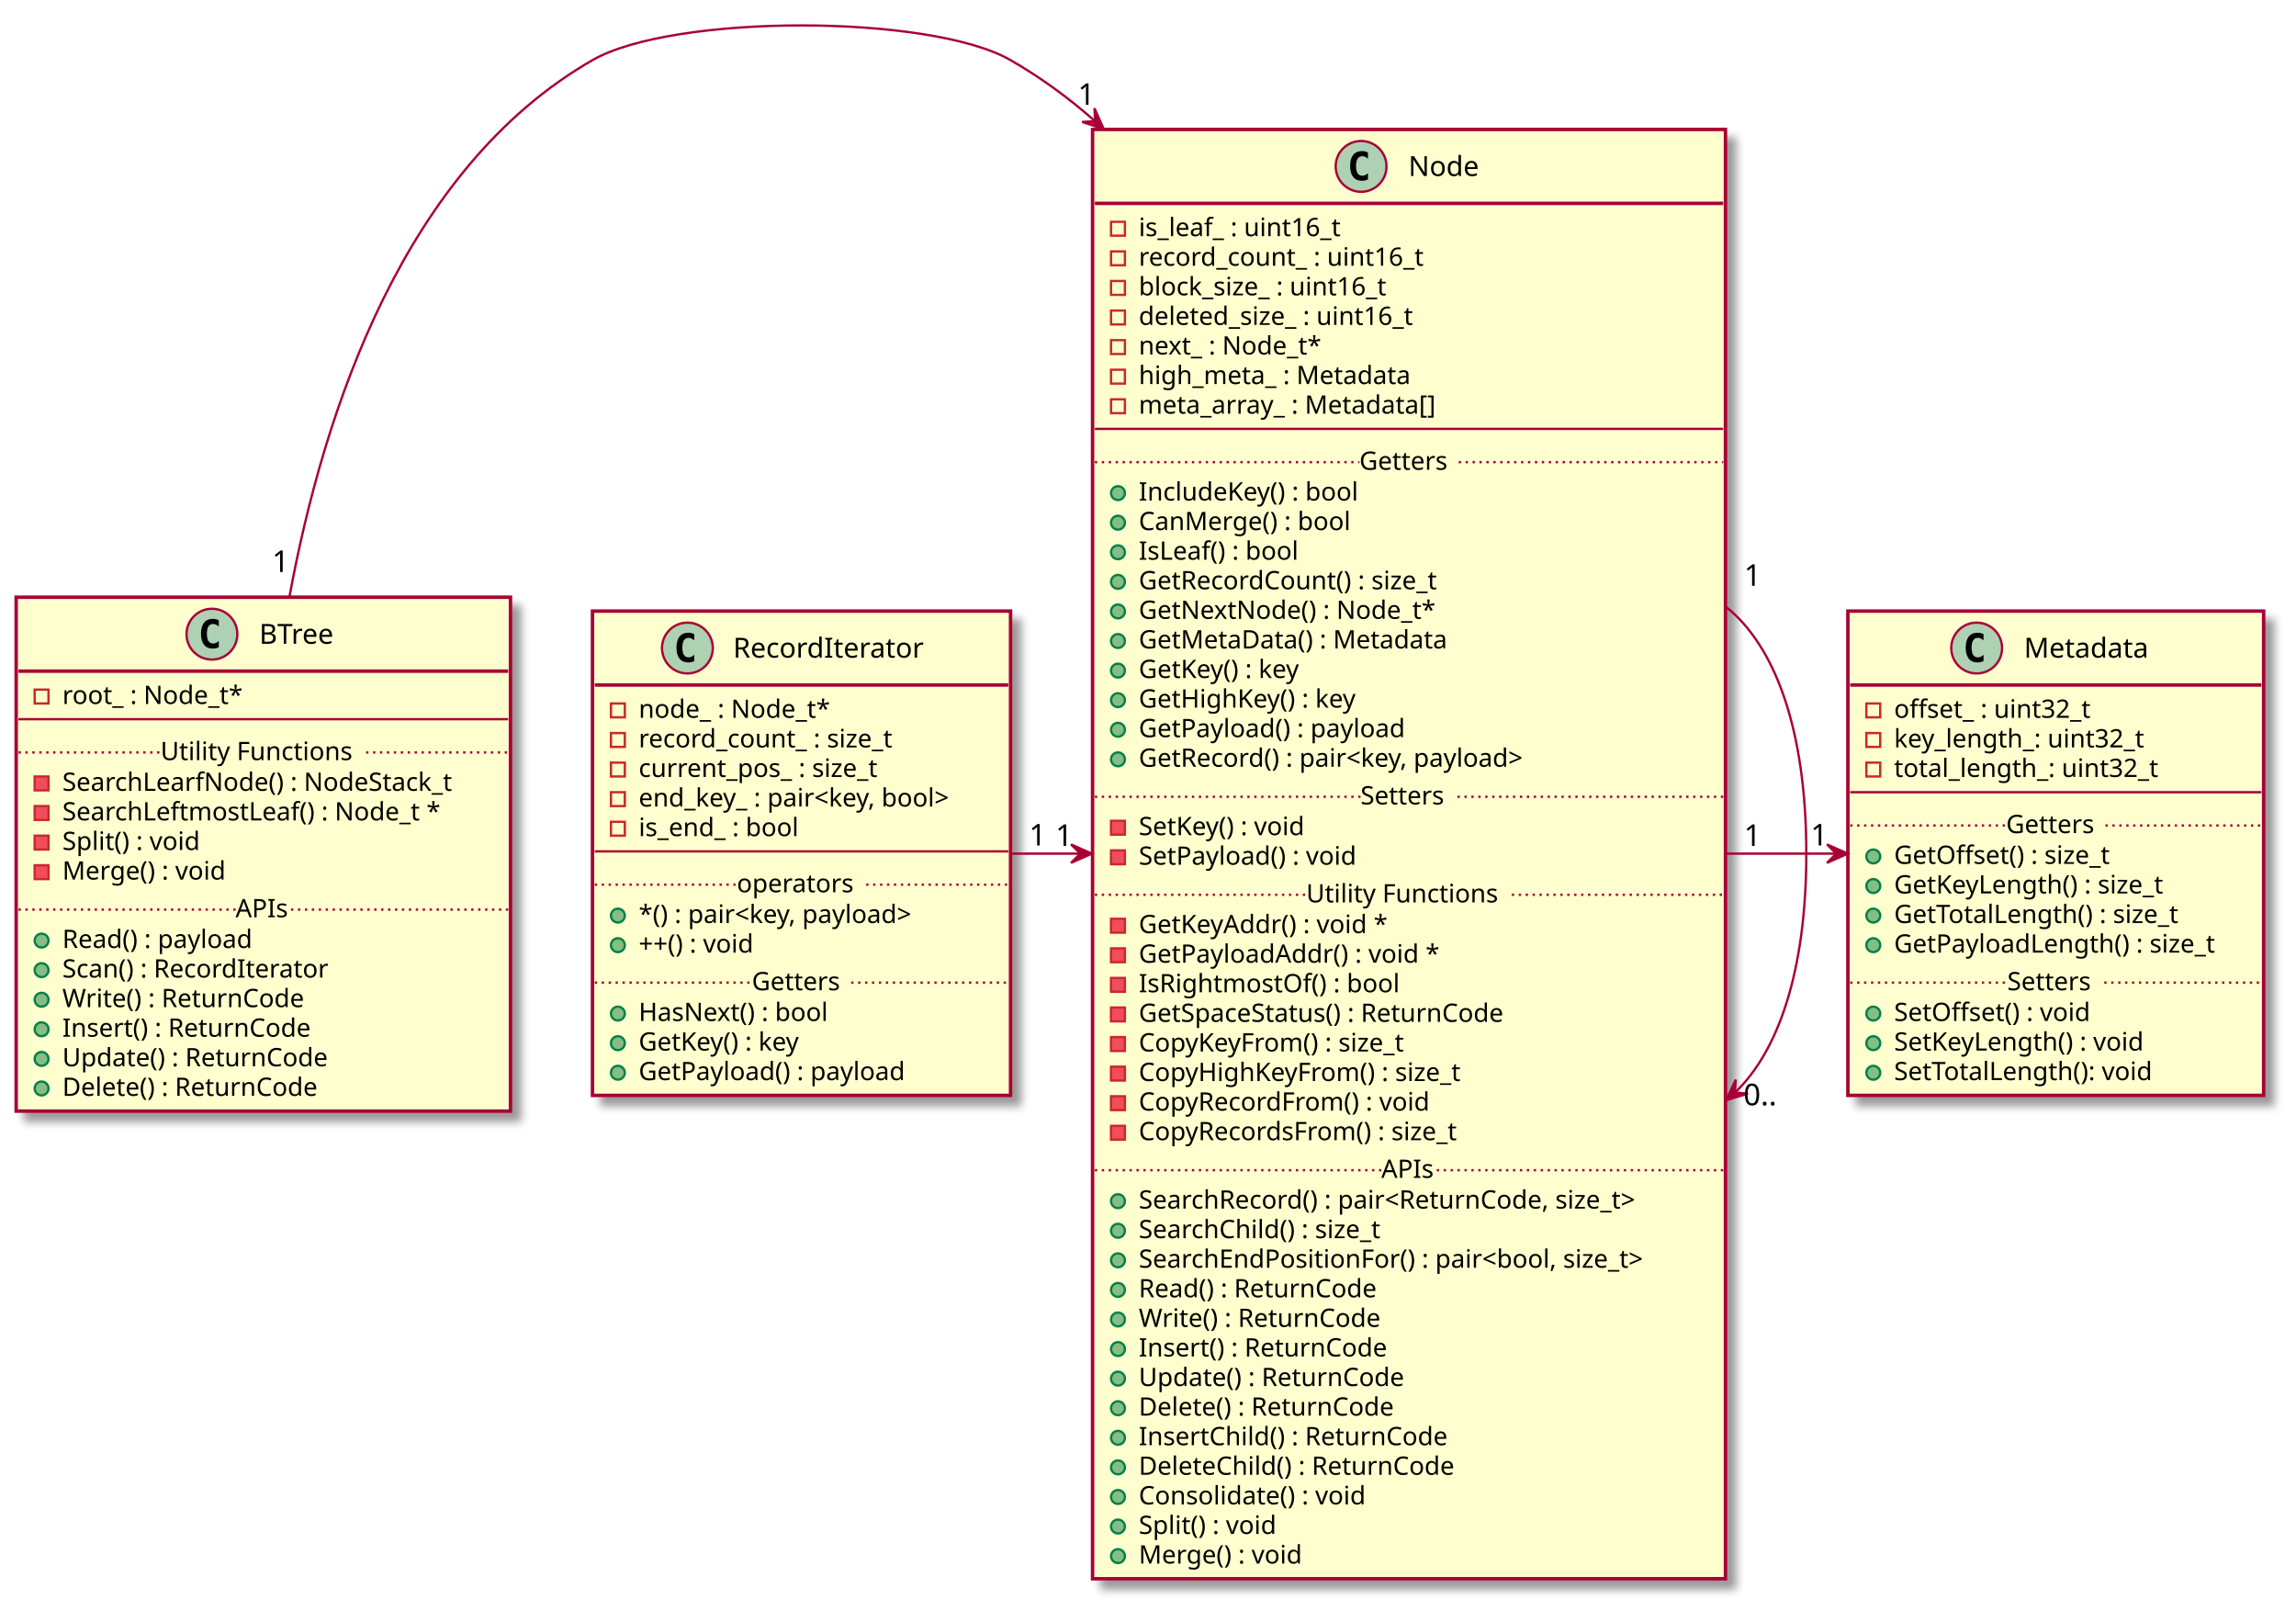
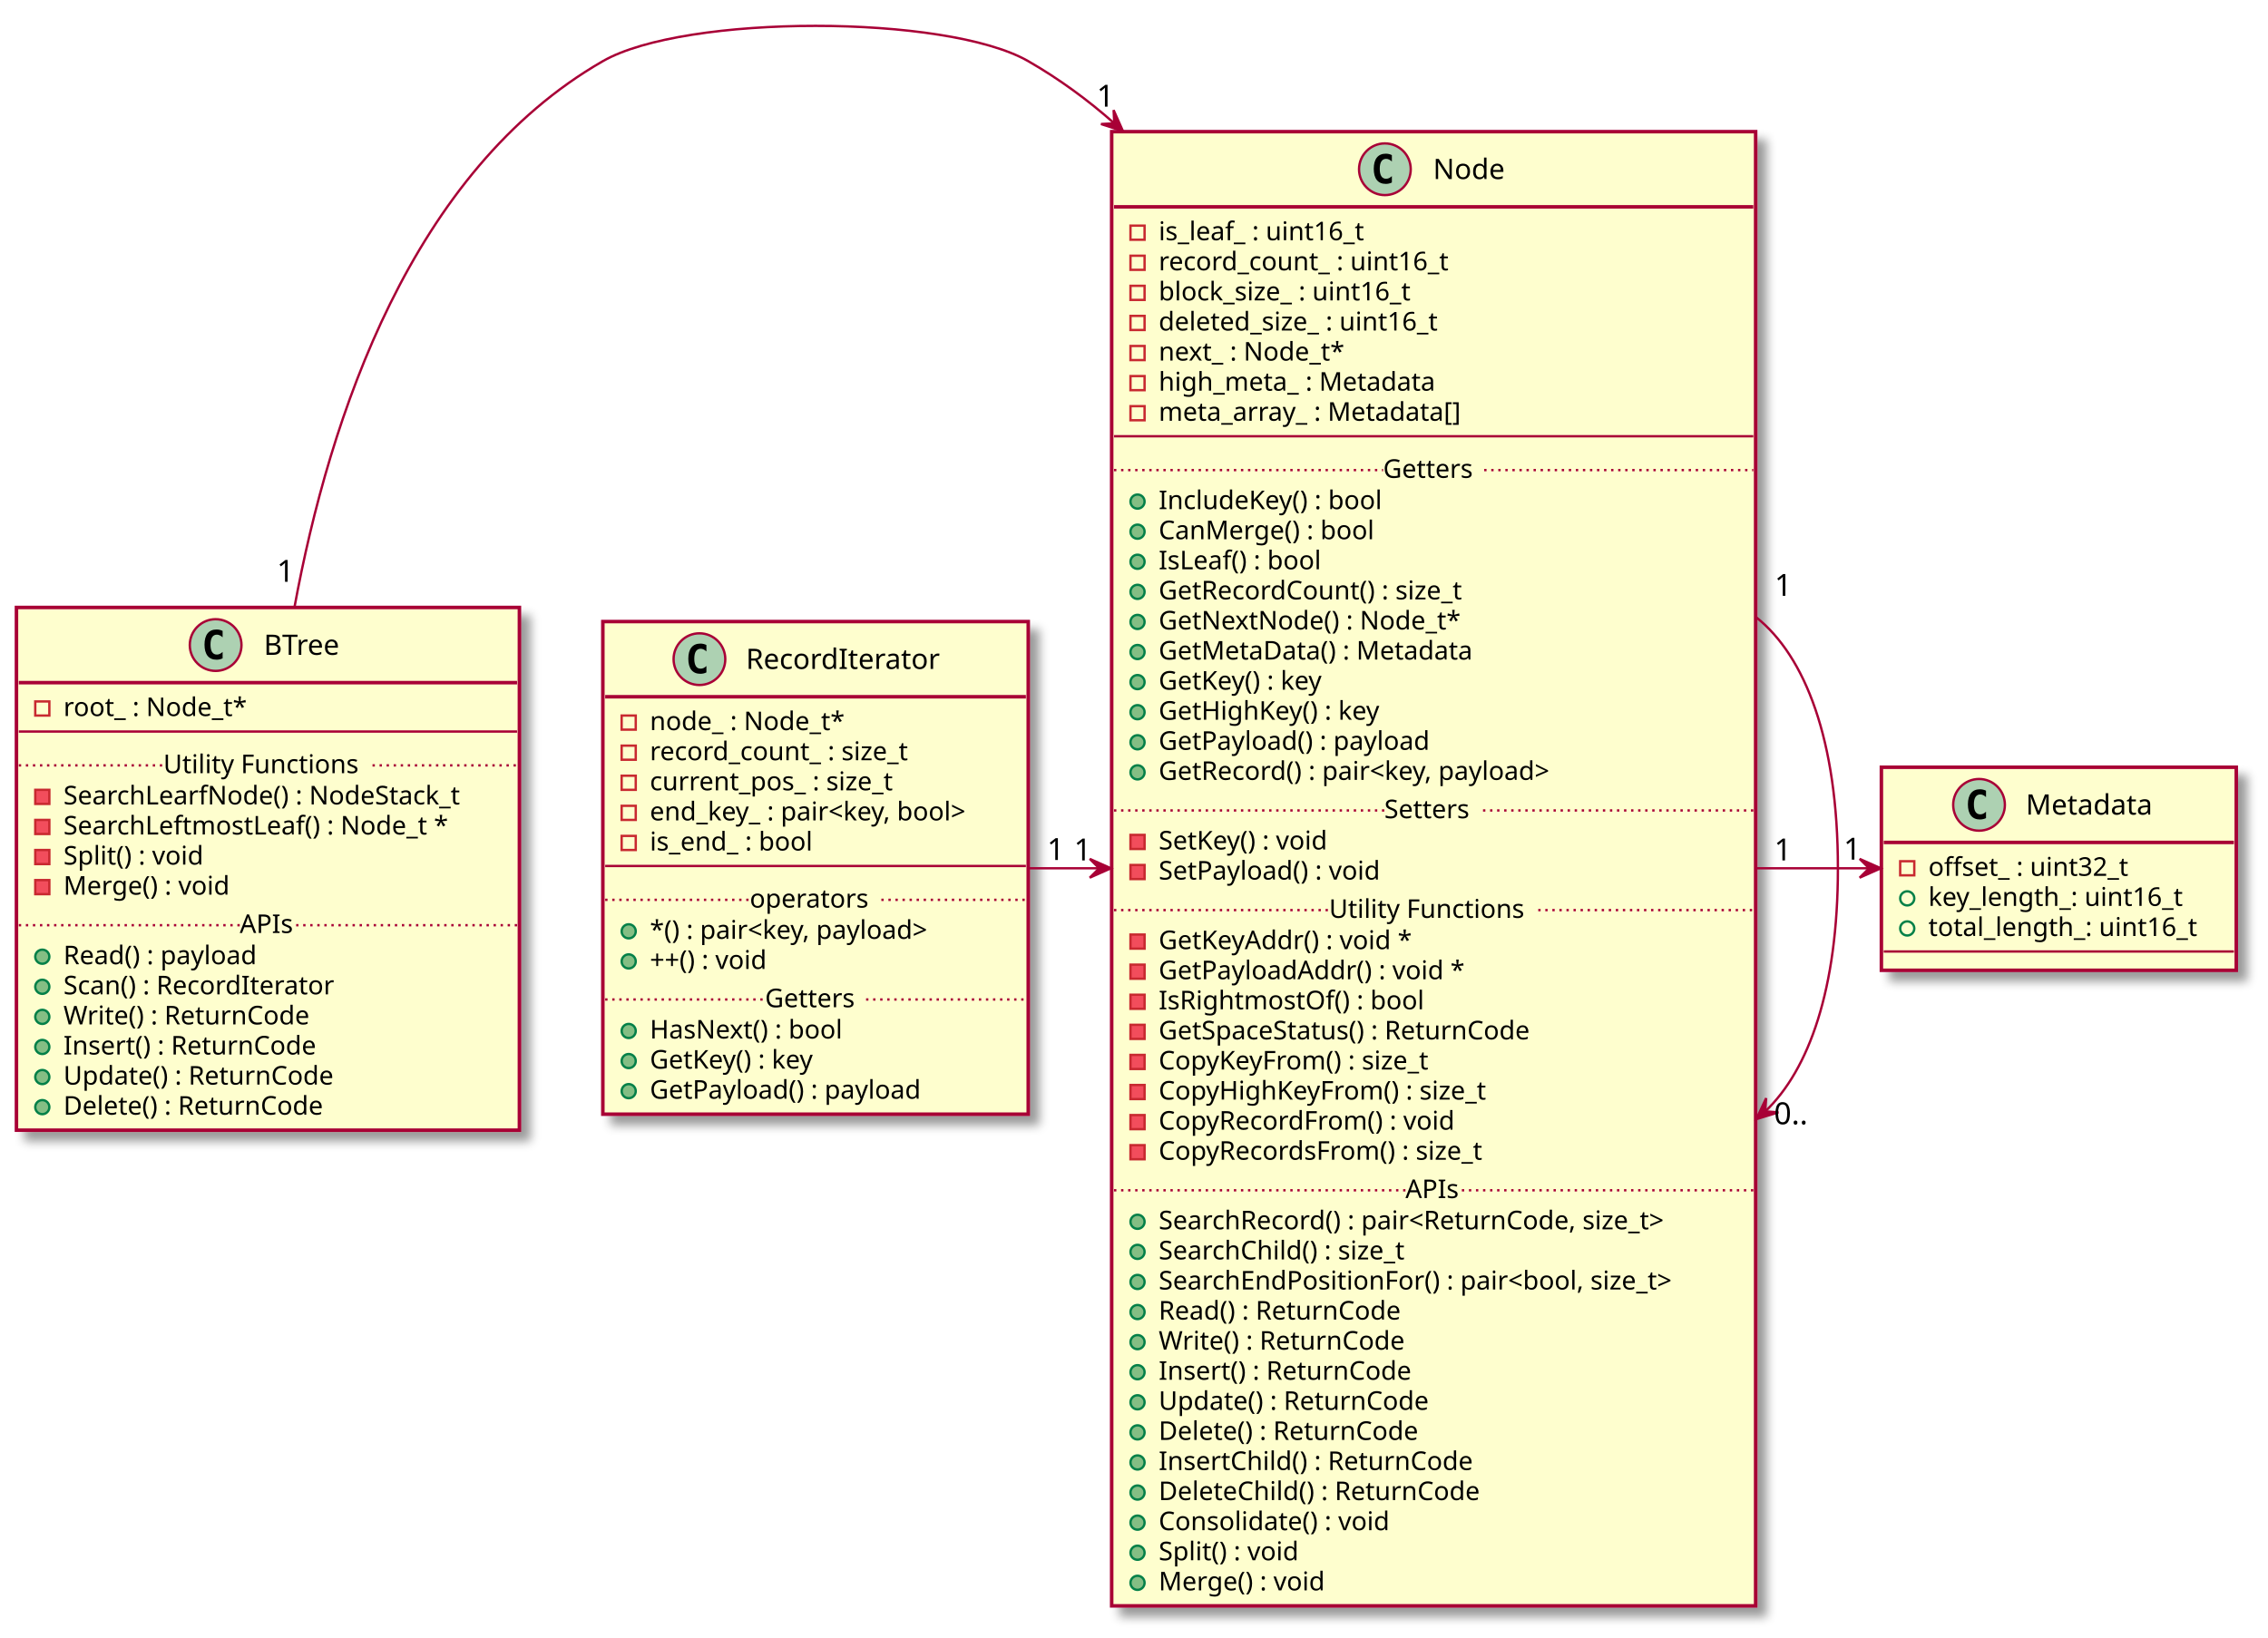
- <svg xmlns="http://www.w3.org/2000/svg" contentScriptType="application/ecmascript" contentStyleType="text/css" height="697px" preserveAspectRatio="none" style="width:994px;height:697px;background:#FFFFFF;" version="1.1" viewBox="0 0 994 697" width="994px" zoomAndPan="magnify">
+ <svg xmlns="http://www.w3.org/2000/svg" contentScriptType="application/ecmascript" contentStyleType="text/css" height="697px" preserveAspectRatio="none" style="width:965px;height:697px;background:#FFFFFF;" version="1.1" viewBox="0 0 965 697" width="965px" zoomAndPan="magnify">
  <defs>
-     <filter height="300%" id="f1cwqbqw8qundx" width="300%" x="-1" y="-1">
+     <filter height="300%" id="f12sz7bdaxt4de" width="300%" x="-1" y="-1">
      <feGaussianBlur result="blurOut" stdDeviation="2.0" />
      <feColorMatrix in="blurOut" result="blurOut2" type="matrix" values="0 0 0 0 0 0 0 0 0 0 0 0 0 0 0 0 0 0 .4 0" />
      <feOffset dx="4.0" dy="4.0" in="blurOut2" result="blurOut3" />
      <feBlend in="SourceGraphic" in2="blurOut3" mode="normal" />
    </filter>
  </defs>
  <g>
-     <rect codeLine="2" fill="#FEFECE" filter="url(#f1cwqbqw8qundx)" height="222.461" id="BTree" style="stroke:#A80036;stroke-width:1.5;" width="214" x="7" y="258.53" />
+     <rect codeLine="2" fill="#FEFECE" filter="url(#f12sz7bdaxt4de)" height="222.461" id="BTree" style="stroke:#A80036;stroke-width:1.5;" width="214" x="7" y="258.53" />
    <ellipse cx="91.75" cy="274.53" fill="#ADD1B2" rx="11" ry="11" style="stroke:#A80036;stroke-width:1.0;" />
    <path d="M94.719,280.171 Q94.141,280.467 93.5,280.608 Q92.859,280.764 92.156,280.764 Q89.656,280.764 88.328,279.124 Q87.016,277.467 87.016,274.342 Q87.016,271.217 88.328,269.561 Q89.656,267.905 92.156,267.905 Q92.859,267.905 93.5,268.061 Q94.156,268.217 94.719,268.514 L94.719,271.233 Q94.094,270.655 93.5,270.389 Q92.906,270.108 92.281,270.108 Q90.938,270.108 90.25,271.186 Q89.562,272.249 89.562,274.342 Q89.562,276.436 90.25,277.514 Q90.938,278.577 92.281,278.577 Q92.906,278.577 93.5,278.311 Q94.094,278.03 94.719,277.452 L94.719,280.171 Z " fill="#000000" />
    <text fill="#000000" font-family="sans-serif" font-size="12" lengthAdjust="spacing" textLength="36" x="112.25" y="278.684">BTree</text>
    <line style="stroke:#A80036;stroke-width:1.5;" x1="8" x2="220" y1="290.53" y2="290.53" />
    <rect fill="none" height="6" style="stroke:#C82930;stroke-width:1.0;" width="6" x="15" y="298.53" />
    <text fill="#000000" font-family="sans-serif" font-size="11" lengthAdjust="spacing" textLength="86" x="27" y="304.74">root_ : Node_t*</text>
    <line style="stroke:#A80036;stroke-width:1.0;" x1="8" x2="220" y1="311.335" y2="311.335" />
    <rect fill="#F24D5C" height="6" style="stroke:#C82930;stroke-width:1.0;" width="6" x="15" y="336.139" />
    <text fill="#000000" font-family="sans-serif" font-size="11" lengthAdjust="spacing" textLength="188" x="27" y="342.35">SearchLearfNode() : NodeStack_t</text>
    <rect fill="#F24D5C" height="6" style="stroke:#C82930;stroke-width:1.0;" width="6" x="15" y="348.944" />
    <text fill="#000000" font-family="sans-serif" font-size="11" lengthAdjust="spacing" textLength="183" x="27" y="355.154">SearchLeftmostLeaf() : Node_t *</text>
    <rect fill="#F24D5C" height="6" style="stroke:#C82930;stroke-width:1.0;" width="6" x="15" y="361.749" />
    <text fill="#000000" font-family="sans-serif" font-size="11" lengthAdjust="spacing" textLength="68" x="27" y="367.959">Split() : void</text>
    <rect fill="#F24D5C" height="6" style="stroke:#C82930;stroke-width:1.0;" width="6" x="15" y="374.553" />
    <text fill="#000000" font-family="sans-serif" font-size="11" lengthAdjust="spacing" textLength="78" x="27" y="380.764">Merge() : void</text>
    <line style="stroke:#A80036;stroke-width:1.0;stroke-dasharray:1.0,2.0;" x1="8" x2="69.5" y1="325.737" y2="325.737" />
    <text fill="#000000" font-family="sans-serif" font-size="11" lengthAdjust="spacing" textLength="89" x="69.5" y="329.045">Utility Functions</text>
    <line style="stroke:#A80036;stroke-width:1.0;stroke-dasharray:1.0,2.0;" x1="158.5" x2="220" y1="325.737" y2="325.737" />
    <ellipse cx="18" cy="407.163" fill="#84BE84" rx="3" ry="3" style="stroke:#038048;stroke-width:1.0;" />
    <text fill="#000000" font-family="sans-serif" font-size="11" lengthAdjust="spacing" textLength="92" x="27" y="410.373">Read() : payload</text>
    <ellipse cx="18" cy="419.967" fill="#84BE84" rx="3" ry="3" style="stroke:#038048;stroke-width:1.0;" />
    <text fill="#000000" font-family="sans-serif" font-size="11" lengthAdjust="spacing" textLength="129" x="27" y="423.178">Scan() : RecordIterator</text>
    <ellipse cx="18" cy="432.772" fill="#84BE84" rx="3" ry="3" style="stroke:#038048;stroke-width:1.0;" />
    <text fill="#000000" font-family="sans-serif" font-size="11" lengthAdjust="spacing" textLength="114" x="27" y="435.983">Write() : ReturnCode</text>
    <ellipse cx="18" cy="445.577" fill="#84BE84" rx="3" ry="3" style="stroke:#038048;stroke-width:1.0;" />
    <text fill="#000000" font-family="sans-serif" font-size="11" lengthAdjust="spacing" textLength="119" x="27" y="448.787">Insert() : ReturnCode</text>
    <ellipse cx="18" cy="458.382" fill="#84BE84" rx="3" ry="3" style="stroke:#038048;stroke-width:1.0;" />
    <text fill="#000000" font-family="sans-serif" font-size="11" lengthAdjust="spacing" textLength="126" x="27" y="461.592">Update() : ReturnCode</text>
    <ellipse cx="18" cy="471.186" fill="#84BE84" rx="3" ry="3" style="stroke:#038048;stroke-width:1.0;" />
    <text fill="#000000" font-family="sans-serif" font-size="11" lengthAdjust="spacing" textLength="122" x="27" y="474.397">Delete() : ReturnCode</text>
    <line style="stroke:#A80036;stroke-width:1.0;stroke-dasharray:1.0,2.0;" x1="8" x2="102" y1="393.76" y2="393.76" />
    <text fill="#000000" font-family="sans-serif" font-size="11" lengthAdjust="spacing" textLength="24" x="102" y="397.069">APIs</text>
    <line style="stroke:#A80036;stroke-width:1.0;stroke-dasharray:1.0,2.0;" x1="126" x2="220" y1="393.76" y2="393.76" />
-     <rect codeLine="19" fill="#FEFECE" filter="url(#f1cwqbqw8qundx)" height="627.406" id="Node" style="stroke:#A80036;stroke-width:1.5;" width="274" x="473" y="56.03" />
+     <rect codeLine="19" fill="#FEFECE" filter="url(#f12sz7bdaxt4de)" height="627.406" id="Node" style="stroke:#A80036;stroke-width:1.5;" width="274" x="473" y="56.03" />
    <ellipse cx="589.25" cy="72.03" fill="#ADD1B2" rx="11" ry="11" style="stroke:#A80036;stroke-width:1.0;" />
    <path d="M592.219,77.671 Q591.641,77.968 591,78.108 Q590.359,78.264 589.656,78.264 Q587.156,78.264 585.828,76.624 Q584.516,74.968 584.516,71.843 Q584.516,68.718 585.828,67.061 Q587.156,65.405 589.656,65.405 Q590.359,65.405 591,65.561 Q591.656,65.718 592.219,66.014 L592.219,68.733 Q591.594,68.155 591,67.889 Q590.406,67.608 589.781,67.608 Q588.438,67.608 587.75,68.686 Q587.062,69.749 587.062,71.843 Q587.062,73.936 587.75,75.014 Q588.438,76.077 589.781,76.077 Q590.406,76.077 591,75.811 Q591.594,75.53 592.219,74.952 L592.219,77.671 Z " fill="#000000" />
    <text fill="#000000" font-family="sans-serif" font-size="12" lengthAdjust="spacing" textLength="33" x="609.75" y="76.184">Node</text>
    <line style="stroke:#A80036;stroke-width:1.5;" x1="474" x2="746" y1="88.03" y2="88.03" />
    <rect fill="none" height="6" style="stroke:#C82930;stroke-width:1.0;" width="6" x="481" y="96.03" />
    <text fill="#000000" font-family="sans-serif" font-size="11" lengthAdjust="spacing" textLength="100" x="493" y="102.24">is_leaf_ : uint16_t</text>
    <rect fill="none" height="6" style="stroke:#C82930;stroke-width:1.0;" width="6" x="481" y="108.835" />
    <text fill="#000000" font-family="sans-serif" font-size="11" lengthAdjust="spacing" textLength="137" x="493" y="115.045">record_count_ : uint16_t</text>
    <rect fill="none" height="6" style="stroke:#C82930;stroke-width:1.0;" width="6" x="481" y="121.639" />
    <text fill="#000000" font-family="sans-serif" font-size="11" lengthAdjust="spacing" textLength="120" x="493" y="127.85">block_size_ : uint16_t</text>
    <rect fill="none" height="6" style="stroke:#C82930;stroke-width:1.0;" width="6" x="481" y="134.444" />
    <text fill="#000000" font-family="sans-serif" font-size="11" lengthAdjust="spacing" textLength="133" x="493" y="140.655">deleted_size_ : uint16_t</text>
    <rect fill="none" height="6" style="stroke:#C82930;stroke-width:1.0;" width="6" x="481" y="147.249" />
    <text fill="#000000" font-family="sans-serif" font-size="11" lengthAdjust="spacing" textLength="87" x="493" y="153.459">next_ : Node_t*</text>
    <rect fill="none" height="6" style="stroke:#C82930;stroke-width:1.0;" width="6" x="481" y="160.053" />
    <text fill="#000000" font-family="sans-serif" font-size="11" lengthAdjust="spacing" textLength="129" x="493" y="166.264">high_meta_ : Metadata</text>
    <rect fill="none" height="6" style="stroke:#C82930;stroke-width:1.0;" width="6" x="481" y="172.858" />
    <text fill="#000000" font-family="sans-serif" font-size="11" lengthAdjust="spacing" textLength="143" x="493" y="179.069">meta_array_ : Metadata[]</text>
    <line style="stroke:#A80036;stroke-width:1.0;" x1="474" x2="746" y1="185.663" y2="185.663" />
    <ellipse cx="484" cy="213.468" fill="#84BE84" rx="3" ry="3" style="stroke:#038048;stroke-width:1.0;" />
    <text fill="#000000" font-family="sans-serif" font-size="11" lengthAdjust="spacing" textLength="104" x="493" y="216.678">IncludeKey() : bool</text>
    <ellipse cx="484" cy="226.272" fill="#84BE84" rx="3" ry="3" style="stroke:#038048;stroke-width:1.0;" />
    <text fill="#000000" font-family="sans-serif" font-size="11" lengthAdjust="spacing" textLength="101" x="493" y="229.483">CanMerge() : bool</text>
    <ellipse cx="484" cy="239.077" fill="#84BE84" rx="3" ry="3" style="stroke:#038048;stroke-width:1.0;" />
    <text fill="#000000" font-family="sans-serif" font-size="11" lengthAdjust="spacing" textLength="78" x="493" y="242.287">IsLeaf() : bool</text>
    <ellipse cx="484" cy="251.882" fill="#84BE84" rx="3" ry="3" style="stroke:#038048;stroke-width:1.0;" />
    <text fill="#000000" font-family="sans-serif" font-size="11" lengthAdjust="spacing" textLength="144" x="493" y="255.092">GetRecordCount() : size_t</text>
    <ellipse cx="484" cy="264.686" fill="#84BE84" rx="3" ry="3" style="stroke:#038048;stroke-width:1.0;" />
    <text fill="#000000" font-family="sans-serif" font-size="11" lengthAdjust="spacing" textLength="139" x="493" y="267.897">GetNextNode() : Node_t*</text>
    <ellipse cx="484" cy="277.491" fill="#84BE84" rx="3" ry="3" style="stroke:#038048;stroke-width:1.0;" />
    <text fill="#000000" font-family="sans-serif" font-size="11" lengthAdjust="spacing" textLength="145" x="493" y="280.701">GetMetaData() : Metadata</text>
    <ellipse cx="484" cy="290.296" fill="#84BE84" rx="3" ry="3" style="stroke:#038048;stroke-width:1.0;" />
    <text fill="#000000" font-family="sans-serif" font-size="11" lengthAdjust="spacing" textLength="79" x="493" y="293.506">GetKey() : key</text>
    <ellipse cx="484" cy="303.1" fill="#84BE84" rx="3" ry="3" style="stroke:#038048;stroke-width:1.0;" />
    <text fill="#000000" font-family="sans-serif" font-size="11" lengthAdjust="spacing" textLength="104" x="493" y="306.311">GetHighKey() : key</text>
    <ellipse cx="484" cy="315.905" fill="#84BE84" rx="3" ry="3" style="stroke:#038048;stroke-width:1.0;" />
    <text fill="#000000" font-family="sans-serif" font-size="11" lengthAdjust="spacing" textLength="128" x="493" y="319.115">GetPayload() : payload</text>
    <ellipse cx="484" cy="328.71" fill="#84BE84" rx="3" ry="3" style="stroke:#038048;stroke-width:1.0;" />
    <text fill="#000000" font-family="sans-serif" font-size="11" lengthAdjust="spacing" textLength="190" x="493" y="331.92">GetRecord() : pair&lt;key, payload&gt;</text>
    <line style="stroke:#A80036;stroke-width:1.0;stroke-dasharray:1.0,2.0;" x1="474" x2="588.5" y1="200.065" y2="200.065" />
    <text fill="#000000" font-family="sans-serif" font-size="11" lengthAdjust="spacing" textLength="43" x="588.5" y="203.373">Getters</text>
    <line style="stroke:#A80036;stroke-width:1.0;stroke-dasharray:1.0,2.0;" x1="631.5" x2="746" y1="200.065" y2="200.065" />
    <rect fill="#F24D5C" height="6" style="stroke:#C82930;stroke-width:1.0;" width="6" x="481" y="355.319" />
    <text fill="#000000" font-family="sans-serif" font-size="11" lengthAdjust="spacing" textLength="82" x="493" y="361.529">SetKey() : void</text>
    <rect fill="#F24D5C" height="6" style="stroke:#C82930;stroke-width:1.0;" width="6" x="481" y="368.124" />
    <text fill="#000000" font-family="sans-serif" font-size="11" lengthAdjust="spacing" textLength="106" x="493" y="374.334">SetPayload() : void</text>
    <line style="stroke:#A80036;stroke-width:1.0;stroke-dasharray:1.0,2.0;" x1="474" x2="589" y1="344.917" y2="344.917" />
    <text fill="#000000" font-family="sans-serif" font-size="11" lengthAdjust="spacing" textLength="42" x="589" y="348.225">Setters</text>
    <line style="stroke:#A80036;stroke-width:1.0;stroke-dasharray:1.0,2.0;" x1="631" x2="746" y1="344.917" y2="344.917" />
    <rect fill="#F24D5C" height="6" style="stroke:#C82930;stroke-width:1.0;" width="6" x="481" y="397.733" />
    <text fill="#000000" font-family="sans-serif" font-size="11" lengthAdjust="spacing" textLength="119" x="493" y="403.944">GetKeyAddr() : void *</text>
    <rect fill="#F24D5C" height="6" style="stroke:#C82930;stroke-width:1.0;" width="6" x="481" y="410.538" />
    <text fill="#000000" font-family="sans-serif" font-size="11" lengthAdjust="spacing" textLength="143" x="493" y="416.748">GetPayloadAddr() : void *</text>
    <rect fill="#F24D5C" height="6" style="stroke:#C82930;stroke-width:1.0;" width="6" x="481" y="423.342" />
    <text fill="#000000" font-family="sans-serif" font-size="11" lengthAdjust="spacing" textLength="124" x="493" y="429.553">IsRightmostOf() : bool</text>
    <rect fill="#F24D5C" height="6" style="stroke:#C82930;stroke-width:1.0;" width="6" x="481" y="436.147" />
    <text fill="#000000" font-family="sans-serif" font-size="11" lengthAdjust="spacing" textLength="178" x="493" y="442.358">GetSpaceStatus() : ReturnCode</text>
    <rect fill="#F24D5C" height="6" style="stroke:#C82930;stroke-width:1.0;" width="6" x="481" y="448.952" />
    <text fill="#000000" font-family="sans-serif" font-size="11" lengthAdjust="spacing" textLength="129" x="493" y="455.162">CopyKeyFrom() : size_t</text>
    <rect fill="#F24D5C" height="6" style="stroke:#C82930;stroke-width:1.0;" width="6" x="481" y="461.757" />
    <text fill="#000000" font-family="sans-serif" font-size="11" lengthAdjust="spacing" textLength="154" x="493" y="467.967">CopyHighKeyFrom() : size_t</text>
    <rect fill="#F24D5C" height="6" style="stroke:#C82930;stroke-width:1.0;" width="6" x="481" y="474.561" />
    <text fill="#000000" font-family="sans-serif" font-size="11" lengthAdjust="spacing" textLength="139" x="493" y="480.772">CopyRecordFrom() : void</text>
    <rect fill="#F24D5C" height="6" style="stroke:#C82930;stroke-width:1.0;" width="6" x="481" y="487.366" />
    <text fill="#000000" font-family="sans-serif" font-size="11" lengthAdjust="spacing" textLength="155" x="493" y="493.576">CopyRecordsFrom() : size_t</text>
    <line style="stroke:#A80036;stroke-width:1.0;stroke-dasharray:1.0,2.0;" x1="474" x2="565.5" y1="387.331" y2="387.331" />
    <text fill="#000000" font-family="sans-serif" font-size="11" lengthAdjust="spacing" textLength="89" x="565.5" y="390.639">Utility Functions</text>
    <line style="stroke:#A80036;stroke-width:1.0;stroke-dasharray:1.0,2.0;" x1="654.5" x2="746" y1="387.331" y2="387.331" />
    <ellipse cx="484" cy="519.975" fill="#84BE84" rx="3" ry="3" style="stroke:#038048;stroke-width:1.0;" />
    <text fill="#000000" font-family="sans-serif" font-size="11" lengthAdjust="spacing" textLength="245" x="493" y="523.186">SearchRecord() : pair&lt;ReturnCode, size_t&gt;</text>
    <ellipse cx="484" cy="532.78" fill="#84BE84" rx="3" ry="3" style="stroke:#038048;stroke-width:1.0;" />
    <text fill="#000000" font-family="sans-serif" font-size="11" lengthAdjust="spacing" textLength="120" x="493" y="535.99">SearchChild() : size_t</text>
    <ellipse cx="484" cy="545.585" fill="#84BE84" rx="3" ry="3" style="stroke:#038048;stroke-width:1.0;" />
    <text fill="#000000" font-family="sans-serif" font-size="11" lengthAdjust="spacing" textLength="248" x="493" y="548.795">SearchEndPositionFor() : pair&lt;bool, size_t&gt;</text>
    <ellipse cx="484" cy="558.389" fill="#84BE84" rx="3" ry="3" style="stroke:#038048;stroke-width:1.0;" />
    <text fill="#000000" font-family="sans-serif" font-size="11" lengthAdjust="spacing" textLength="114" x="493" y="561.6">Read() : ReturnCode</text>
    <ellipse cx="484" cy="571.194" fill="#84BE84" rx="3" ry="3" style="stroke:#038048;stroke-width:1.0;" />
    <text fill="#000000" font-family="sans-serif" font-size="11" lengthAdjust="spacing" textLength="114" x="493" y="574.404">Write() : ReturnCode</text>
    <ellipse cx="484" cy="583.999" fill="#84BE84" rx="3" ry="3" style="stroke:#038048;stroke-width:1.0;" />
    <text fill="#000000" font-family="sans-serif" font-size="11" lengthAdjust="spacing" textLength="119" x="493" y="587.209">Insert() : ReturnCode</text>
    <ellipse cx="484" cy="596.803" fill="#84BE84" rx="3" ry="3" style="stroke:#038048;stroke-width:1.0;" />
    <text fill="#000000" font-family="sans-serif" font-size="11" lengthAdjust="spacing" textLength="126" x="493" y="600.014">Update() : ReturnCode</text>
    <ellipse cx="484" cy="609.608" fill="#84BE84" rx="3" ry="3" style="stroke:#038048;stroke-width:1.0;" />
    <text fill="#000000" font-family="sans-serif" font-size="11" lengthAdjust="spacing" textLength="122" x="493" y="612.819">Delete() : ReturnCode</text>
    <ellipse cx="484" cy="622.413" fill="#84BE84" rx="3" ry="3" style="stroke:#038048;stroke-width:1.0;" />
    <text fill="#000000" font-family="sans-serif" font-size="11" lengthAdjust="spacing" textLength="147" x="493" y="625.623">InsertChild() : ReturnCode</text>
    <ellipse cx="484" cy="635.217" fill="#84BE84" rx="3" ry="3" style="stroke:#038048;stroke-width:1.0;" />
    <text fill="#000000" font-family="sans-serif" font-size="11" lengthAdjust="spacing" textLength="150" x="493" y="638.428">DeleteChild() : ReturnCode</text>
    <ellipse cx="484" cy="648.022" fill="#84BE84" rx="3" ry="3" style="stroke:#038048;stroke-width:1.0;" />
    <text fill="#000000" font-family="sans-serif" font-size="11" lengthAdjust="spacing" textLength="110" x="493" y="651.233">Consolidate() : void</text>
    <ellipse cx="484" cy="660.827" fill="#84BE84" rx="3" ry="3" style="stroke:#038048;stroke-width:1.0;" />
    <text fill="#000000" font-family="sans-serif" font-size="11" lengthAdjust="spacing" textLength="68" x="493" y="664.037">Split() : void</text>
    <ellipse cx="484" cy="673.632" fill="#84BE84" rx="3" ry="3" style="stroke:#038048;stroke-width:1.0;" />
    <text fill="#000000" font-family="sans-serif" font-size="11" lengthAdjust="spacing" textLength="78" x="493" y="676.842">Merge() : void</text>
    <line style="stroke:#A80036;stroke-width:1.0;stroke-dasharray:1.0,2.0;" x1="474" x2="598" y1="506.573" y2="506.573" />
    <text fill="#000000" font-family="sans-serif" font-size="11" lengthAdjust="spacing" textLength="24" x="598" y="509.881">APIs</text>
    <line style="stroke:#A80036;stroke-width:1.0;stroke-dasharray:1.0,2.0;" x1="622" x2="746" y1="506.573" y2="506.573" />
-     <rect codeLine="67" fill="#FEFECE" filter="url(#f1cwqbqw8qundx)" height="209.656" id="Metadata" style="stroke:#A80036;stroke-width:1.5;" width="180" x="800" y="264.53" />
-     <ellipse cx="855.75" cy="280.53" fill="#ADD1B2" rx="11" ry="11" style="stroke:#A80036;stroke-width:1.0;" />
-     <path d="M858.719,286.171 Q858.141,286.467 857.5,286.608 Q856.859,286.764 856.156,286.764 Q853.656,286.764 852.328,285.124 Q851.016,283.467 851.016,280.342 Q851.016,277.217 852.328,275.561 Q853.656,273.905 856.156,273.905 Q856.859,273.905 857.5,274.061 Q858.156,274.217 858.719,274.514 L858.719,277.233 Q858.094,276.655 857.5,276.389 Q856.906,276.108 856.281,276.108 Q854.938,276.108 854.25,277.186 Q853.562,278.249 853.562,280.342 Q853.562,282.436 854.25,283.514 Q854.938,284.577 856.281,284.577 Q856.906,284.577 857.5,284.311 Q858.094,284.03 858.719,283.452 L858.719,286.171 Z " fill="#000000" />
-     <text fill="#000000" font-family="sans-serif" font-size="12" lengthAdjust="spacing" textLength="60" x="876.25" y="284.684">Metadata</text>
-     <line style="stroke:#A80036;stroke-width:1.5;" x1="801" x2="979" y1="296.53" y2="296.53" />
-     <rect fill="none" height="6" style="stroke:#C82930;stroke-width:1.0;" width="6" x="808" y="304.53" />
-     <text fill="#000000" font-family="sans-serif" font-size="11" lengthAdjust="spacing" textLength="96" x="820" y="310.74">offset_ : uint32_t</text>
-     <rect fill="none" height="6" style="stroke:#C82930;stroke-width:1.0;" width="6" x="808" y="317.335" />
-     <text fill="#000000" font-family="sans-serif" font-size="11" lengthAdjust="spacing" textLength="119" x="820" y="323.545">key_length_: uint32_t</text>
-     <rect fill="none" height="6" style="stroke:#C82930;stroke-width:1.0;" width="6" x="808" y="330.139" />
-     <text fill="#000000" font-family="sans-serif" font-size="11" lengthAdjust="spacing" textLength="125" x="820" y="336.35">total_length_: uint32_t</text>
-     <line style="stroke:#A80036;stroke-width:1.0;" x1="801" x2="979" y1="342.944" y2="342.944" />
-     <ellipse cx="811" cy="370.749" fill="#84BE84" rx="3" ry="3" style="stroke:#038048;stroke-width:1.0;" />
-     <text fill="#000000" font-family="sans-serif" font-size="11" lengthAdjust="spacing" textLength="107" x="820" y="373.959">GetOffset() : size_t</text>
-     <ellipse cx="811" cy="383.553" fill="#84BE84" rx="3" ry="3" style="stroke:#038048;stroke-width:1.0;" />
-     <text fill="#000000" font-family="sans-serif" font-size="11" lengthAdjust="spacing" textLength="130" x="820" y="386.764">GetKeyLength() : size_t</text>
-     <ellipse cx="811" cy="396.358" fill="#84BE84" rx="3" ry="3" style="stroke:#038048;stroke-width:1.0;" />
-     <text fill="#000000" font-family="sans-serif" font-size="11" lengthAdjust="spacing" textLength="138" x="820" y="399.569">GetTotalLength() : size_t</text>
-     <ellipse cx="811" cy="409.163" fill="#84BE84" rx="3" ry="3" style="stroke:#038048;stroke-width:1.0;" />
-     <text fill="#000000" font-family="sans-serif" font-size="11" lengthAdjust="spacing" textLength="154" x="820" y="412.373">GetPayloadLength() : size_t</text>
-     <line style="stroke:#A80036;stroke-width:1.0;stroke-dasharray:1.0,2.0;" x1="801" x2="868.5" y1="357.346" y2="357.346" />
-     <text fill="#000000" font-family="sans-serif" font-size="11" lengthAdjust="spacing" textLength="43" x="868.5" y="360.654">Getters</text>
-     <line style="stroke:#A80036;stroke-width:1.0;stroke-dasharray:1.0,2.0;" x1="911.5" x2="979" y1="357.346" y2="357.346" />
-     <ellipse cx="811" cy="438.772" fill="#84BE84" rx="3" ry="3" style="stroke:#038048;stroke-width:1.0;" />
-     <text fill="#000000" font-family="sans-serif" font-size="11" lengthAdjust="spacing" textLength="97" x="820" y="441.983">SetOffset() : void</text>
-     <ellipse cx="811" cy="451.577" fill="#84BE84" rx="3" ry="3" style="stroke:#038048;stroke-width:1.0;" />
-     <text fill="#000000" font-family="sans-serif" font-size="11" lengthAdjust="spacing" textLength="120" x="820" y="454.787">SetKeyLength() : void</text>
-     <ellipse cx="811" cy="464.382" fill="#84BE84" rx="3" ry="3" style="stroke:#038048;stroke-width:1.0;" />
-     <text fill="#000000" font-family="sans-serif" font-size="11" lengthAdjust="spacing" textLength="124" x="820" y="467.592">SetTotalLength(): void</text>
-     <line style="stroke:#A80036;stroke-width:1.0;stroke-dasharray:1.0,2.0;" x1="801" x2="869" y1="425.37" y2="425.37" />
-     <text fill="#000000" font-family="sans-serif" font-size="11" lengthAdjust="spacing" textLength="42" x="869" y="428.678">Setters</text>
-     <line style="stroke:#A80036;stroke-width:1.0;stroke-dasharray:1.0,2.0;" x1="911" x2="979" y1="425.37" y2="425.37" />
-     <rect codeLine="83" fill="#FEFECE" filter="url(#f1cwqbqw8qundx)" height="209.656" id="RecordIterator" style="stroke:#A80036;stroke-width:1.5;" width="181" x="256.5" y="264.53" />
+     <rect codeLine="67" fill="#FEFECE" filter="url(#f12sz7bdaxt4de)" height="86.414" id="Metadata" style="stroke:#A80036;stroke-width:1.5;" width="151" x="800.5" y="326.53" />
+     <ellipse cx="842.05" cy="342.53" fill="#ADD1B2" rx="11" ry="11" style="stroke:#A80036;stroke-width:1.0;" />
+     <path d="M845.019,348.171 Q844.441,348.467 843.8,348.608 Q843.159,348.764 842.456,348.764 Q839.956,348.764 838.628,347.124 Q837.316,345.467 837.316,342.342 Q837.316,339.217 838.628,337.561 Q839.956,335.905 842.456,335.905 Q843.159,335.905 843.8,336.061 Q844.456,336.217 845.019,336.514 L845.019,339.233 Q844.394,338.655 843.8,338.389 Q843.206,338.108 842.581,338.108 Q841.237,338.108 840.55,339.186 Q839.862,340.249 839.862,342.342 Q839.862,344.436 840.55,345.514 Q841.237,346.577 842.581,346.577 Q843.206,346.577 843.8,346.311 Q844.394,346.03 845.019,345.452 L845.019,348.171 Z " fill="#000000" />
+     <text fill="#000000" font-family="sans-serif" font-size="12" lengthAdjust="spacing" textLength="60" x="861.95" y="346.684">Metadata</text>
+     <line style="stroke:#A80036;stroke-width:1.5;" x1="801.5" x2="950.5" y1="358.53" y2="358.53" />
+     <rect fill="none" height="6" style="stroke:#C82930;stroke-width:1.0;" width="6" x="808.5" y="366.53" />
+     <text fill="#000000" font-family="sans-serif" font-size="11" lengthAdjust="spacing" textLength="96" x="820.5" y="372.74">offset_ : uint32_t</text>
+     <ellipse cx="811.5" cy="382.335" rx="3" ry="3" style="stroke:#038048;stroke-width:1.0;fill:none;" />
+     <text fill="#000000" font-family="sans-serif" font-size="11" lengthAdjust="spacing" textLength="119" x="820.5" y="385.545">key_length_: uint16_t</text>
+     <ellipse cx="811.5" cy="395.139" rx="3" ry="3" style="stroke:#038048;stroke-width:1.0;fill:none;" />
+     <text fill="#000000" font-family="sans-serif" font-size="11" lengthAdjust="spacing" textLength="125" x="820.5" y="398.35">total_length_: uint16_t</text>
+     <line style="stroke:#A80036;stroke-width:1.0;" x1="801.5" x2="950.5" y1="404.944" y2="404.944" />
+     <rect codeLine="74" fill="#FEFECE" filter="url(#f12sz7bdaxt4de)" height="209.656" id="RecordIterator" style="stroke:#A80036;stroke-width:1.5;" width="181" x="256.5" y="264.53" />
    <ellipse cx="297.6" cy="280.53" fill="#ADD1B2" rx="11" ry="11" style="stroke:#A80036;stroke-width:1.0;" />
    <path d="M300.569,286.171 Q299.991,286.467 299.35,286.608 Q298.709,286.764 298.006,286.764 Q295.506,286.764 294.178,285.124 Q292.866,283.467 292.866,280.342 Q292.866,277.217 294.178,275.561 Q295.506,273.905 298.006,273.905 Q298.709,273.905 299.35,274.061 Q300.006,274.217 300.569,274.514 L300.569,277.233 Q299.944,276.655 299.35,276.389 Q298.756,276.108 298.131,276.108 Q296.788,276.108 296.1,277.186 Q295.413,278.249 295.413,280.342 Q295.413,282.436 296.1,283.514 Q296.788,284.577 298.131,284.577 Q298.756,284.577 299.35,284.311 Q299.944,284.03 300.569,283.452 L300.569,286.171 Z " fill="#000000" />
    <text fill="#000000" font-family="sans-serif" font-size="12" lengthAdjust="spacing" textLength="91" x="317.4" y="284.684">RecordIterator</text>
    <line style="stroke:#A80036;stroke-width:1.5;" x1="257.5" x2="436.5" y1="296.53" y2="296.53" />
    <rect fill="none" height="6" style="stroke:#C82930;stroke-width:1.0;" width="6" x="264.5" y="304.53" />
    <text fill="#000000" font-family="sans-serif" font-size="11" lengthAdjust="spacing" textLength="91" x="276.5" y="310.74">node_ : Node_t*</text>
    <rect fill="none" height="6" style="stroke:#C82930;stroke-width:1.0;" width="6" x="264.5" y="317.335" />
    <text fill="#000000" font-family="sans-serif" font-size="11" lengthAdjust="spacing" textLength="124" x="276.5" y="323.545">record_count_ : size_t</text>
    <rect fill="none" height="6" style="stroke:#C82930;stroke-width:1.0;" width="6" x="264.5" y="330.139" />
    <text fill="#000000" font-family="sans-serif" font-size="11" lengthAdjust="spacing" textLength="118" x="276.5" y="336.35">current_pos_ : size_t</text>
    <rect fill="none" height="6" style="stroke:#C82930;stroke-width:1.0;" width="6" x="264.5" y="342.944" />
    <text fill="#000000" font-family="sans-serif" font-size="11" lengthAdjust="spacing" textLength="155" x="276.5" y="349.154">end_key_ : pair&lt;key, bool&gt;</text>
    <rect fill="none" height="6" style="stroke:#C82930;stroke-width:1.0;" width="6" x="264.5" y="355.749" />
    <text fill="#000000" font-family="sans-serif" font-size="11" lengthAdjust="spacing" textLength="79" x="276.5" y="361.959">is_end_ : bool</text>
    <line style="stroke:#A80036;stroke-width:1.0;" x1="257.5" x2="436.5" y1="368.553" y2="368.553" />
    <ellipse cx="267.5" cy="396.358" fill="#84BE84" rx="3" ry="3" style="stroke:#038048;stroke-width:1.0;" />
    <text fill="#000000" font-family="sans-serif" font-size="11" lengthAdjust="spacing" textLength="137" x="276.5" y="399.569">*() : pair&lt;key, payload&gt;</text>
    <ellipse cx="267.5" cy="409.163" fill="#84BE84" rx="3" ry="3" style="stroke:#038048;stroke-width:1.0;" />
    <text fill="#000000" font-family="sans-serif" font-size="11" lengthAdjust="spacing" textLength="61" x="276.5" y="412.373">++() : void</text>
    <line style="stroke:#A80036;stroke-width:1.0;stroke-dasharray:1.0,2.0;" x1="257.5" x2="319" y1="382.956" y2="382.956" />
    <text fill="#000000" font-family="sans-serif" font-size="11" lengthAdjust="spacing" textLength="56" x="319" y="386.264">operators</text>
    <line style="stroke:#A80036;stroke-width:1.0;stroke-dasharray:1.0,2.0;" x1="375" x2="436.5" y1="382.956" y2="382.956" />
    <ellipse cx="267.5" cy="438.772" fill="#84BE84" rx="3" ry="3" style="stroke:#038048;stroke-width:1.0;" />
    <text fill="#000000" font-family="sans-serif" font-size="11" lengthAdjust="spacing" textLength="91" x="276.5" y="441.983">HasNext() : bool</text>
    <ellipse cx="267.5" cy="451.577" fill="#84BE84" rx="3" ry="3" style="stroke:#038048;stroke-width:1.0;" />
    <text fill="#000000" font-family="sans-serif" font-size="11" lengthAdjust="spacing" textLength="79" x="276.5" y="454.787">GetKey() : key</text>
    <ellipse cx="267.5" cy="464.382" fill="#84BE84" rx="3" ry="3" style="stroke:#038048;stroke-width:1.0;" />
    <text fill="#000000" font-family="sans-serif" font-size="11" lengthAdjust="spacing" textLength="128" x="276.5" y="467.592">GetPayload() : payload</text>
    <line style="stroke:#A80036;stroke-width:1.0;stroke-dasharray:1.0,2.0;" x1="257.5" x2="325.5" y1="425.37" y2="425.37" />
    <text fill="#000000" font-family="sans-serif" font-size="11" lengthAdjust="spacing" textLength="43" x="325.5" y="428.678">Getters</text>
    <line style="stroke:#A80036;stroke-width:1.0;stroke-dasharray:1.0,2.0;" x1="368.5" x2="436.5" y1="425.37" y2="425.37" />
-     <path codeLine="99" d="M125.28,258.51 C140.27,177.02 175.18,72.74 256.5,26.03 C291.38,6 402.62,6 437.5,26.03 C450.63,33.57 462.78,42.47 474.04,52.43 " fill="none" id="BTree-to-Node" style="stroke:#A80036;stroke-width:1.0;" />
+     <path codeLine="90" d="M125.28,258.51 C140.27,177.02 175.18,72.74 256.5,26.03 C291.38,6 402.62,6 437.5,26.03 C450.63,33.57 462.78,42.47 474.04,52.43 " fill="none" id="BTree-to-Node" style="stroke:#A80036;stroke-width:1.0;" />
    <polygon fill="#A80036" points="477.82,55.85,473.825,46.848,474.111,52.497,468.461,52.783,477.82,55.85" style="stroke:#A80036;stroke-width:1.0;" />
    <text fill="#000000" font-family="sans-serif" font-size="13" lengthAdjust="spacing" textLength="8" x="117.769" y="247.603">1</text>
    <text fill="#000000" font-family="sans-serif" font-size="13" lengthAdjust="spacing" textLength="8" x="466.628" y="45.386">1</text>
-     <path codeLine="100" d="M747.27,369.53 C763.04,369.53 778.82,369.53 794.6,369.53 " fill="none" id="Node-to-Metadata" style="stroke:#A80036;stroke-width:1.0;" />
-     <polygon fill="#A80036" points="799.95,369.53,790.95,365.53,794.95,369.53,790.95,373.53,799.95,369.53" style="stroke:#A80036;stroke-width:1.0;" />
-     <text fill="#000000" font-family="sans-serif" font-size="13" lengthAdjust="spacing" textLength="8" x="754.996" y="366.179">1</text>
-     <text fill="#000000" font-family="sans-serif" font-size="13" lengthAdjust="spacing" textLength="8" x="783.868" y="365.973">1</text>
-     <path codeLine="101" d="M747.3,262.77 C767.98,279.23 782,314.82 782,369.53 C782,420.82 769.68,455.31 751.1,472.98 " fill="none" id="Node-to-Node" style="stroke:#A80036;stroke-width:1.0;" />
+     <path codeLine="91" d="M747.16,369.53 C763.06,369.53 778.96,369.53 794.86,369.53 " fill="none" id="Node-to-Metadata" style="stroke:#A80036;stroke-width:1.0;" />
+     <polygon fill="#A80036" points="800.25,369.53,791.25,365.53,795.25,369.53,791.25,373.53,800.25,369.53" style="stroke:#A80036;stroke-width:1.0;" />
+     <text fill="#000000" font-family="sans-serif" font-size="13" lengthAdjust="spacing" textLength="8" x="754.88" y="366.179">1</text>
+     <text fill="#000000" font-family="sans-serif" font-size="13" lengthAdjust="spacing" textLength="8" x="784.4" y="365.845">1</text>
+     <path codeLine="92" d="M747.3,262.77 C767.98,279.23 782,314.82 782,369.53 C782,420.82 769.68,455.31 751.1,472.98 " fill="none" id="Node-to-Node" style="stroke:#A80036;stroke-width:1.0;" />
    <polygon fill="#A80036" points="747.3,476.29,756.713,473.394,751.07,473.006,751.458,467.362,747.3,476.29" style="stroke:#A80036;stroke-width:1.0;" />
    <text fill="#000000" font-family="sans-serif" font-size="13" lengthAdjust="spacing" textLength="8" x="755.027" y="253.581">1</text>
    <text fill="#000000" font-family="sans-serif" font-size="13" lengthAdjust="spacing" textLength="16" x="754.792" y="478.468">0..</text>
-     <path codeLine="102" d="M437.66,369.53 C447.6,369.53 457.54,369.53 467.47,369.53 " fill="none" id="RecordIterator-to-Node" style="stroke:#A80036;stroke-width:1.0;" />
+     <path codeLine="93" d="M437.66,369.53 C447.6,369.53 457.54,369.53 467.47,369.53 " fill="none" id="RecordIterator-to-Node" style="stroke:#A80036;stroke-width:1.0;" />
    <polygon fill="#A80036" points="472.67,369.53,463.67,365.53,467.67,369.53,463.67,373.53,472.67,369.53" style="stroke:#A80036;stroke-width:1.0;" />
    <text fill="#000000" font-family="sans-serif" font-size="13" lengthAdjust="spacing" textLength="8" x="445.499" y="365.995">1</text>
    <text fill="#000000" font-family="sans-serif" font-size="13" lengthAdjust="spacing" textLength="8" x="456.941" y="366.179">1</text>
  </g>
</svg>
